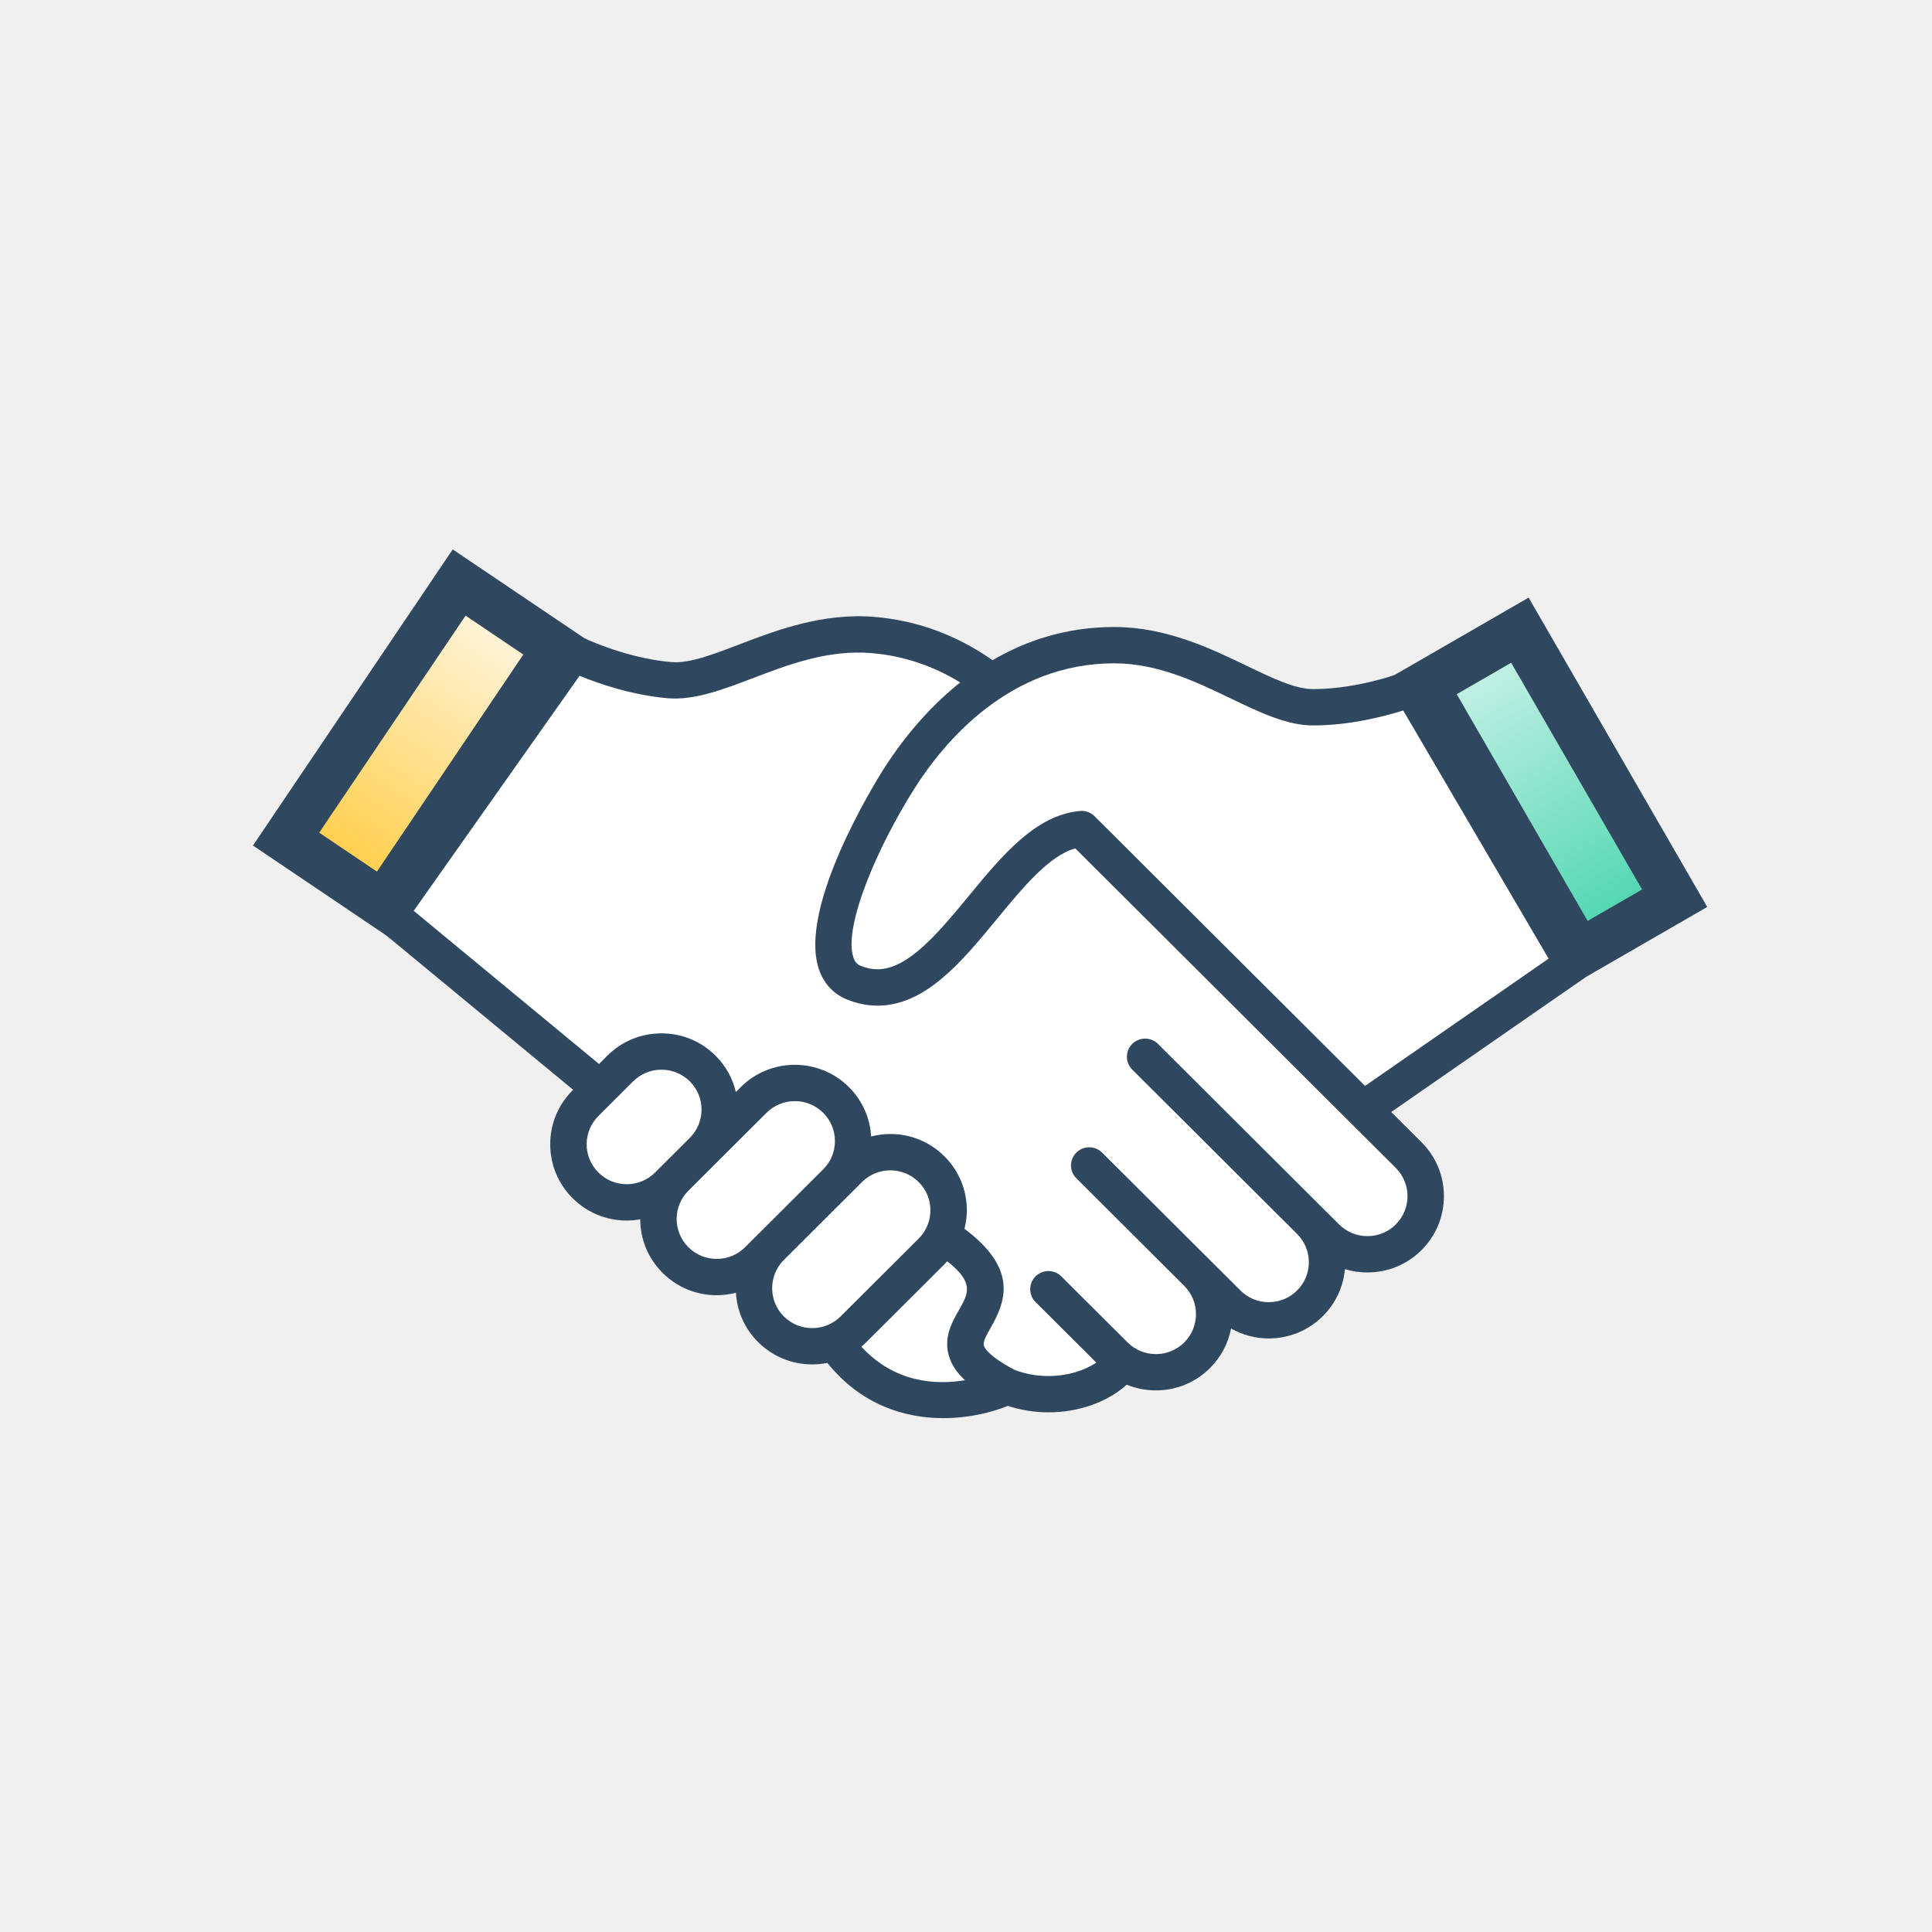
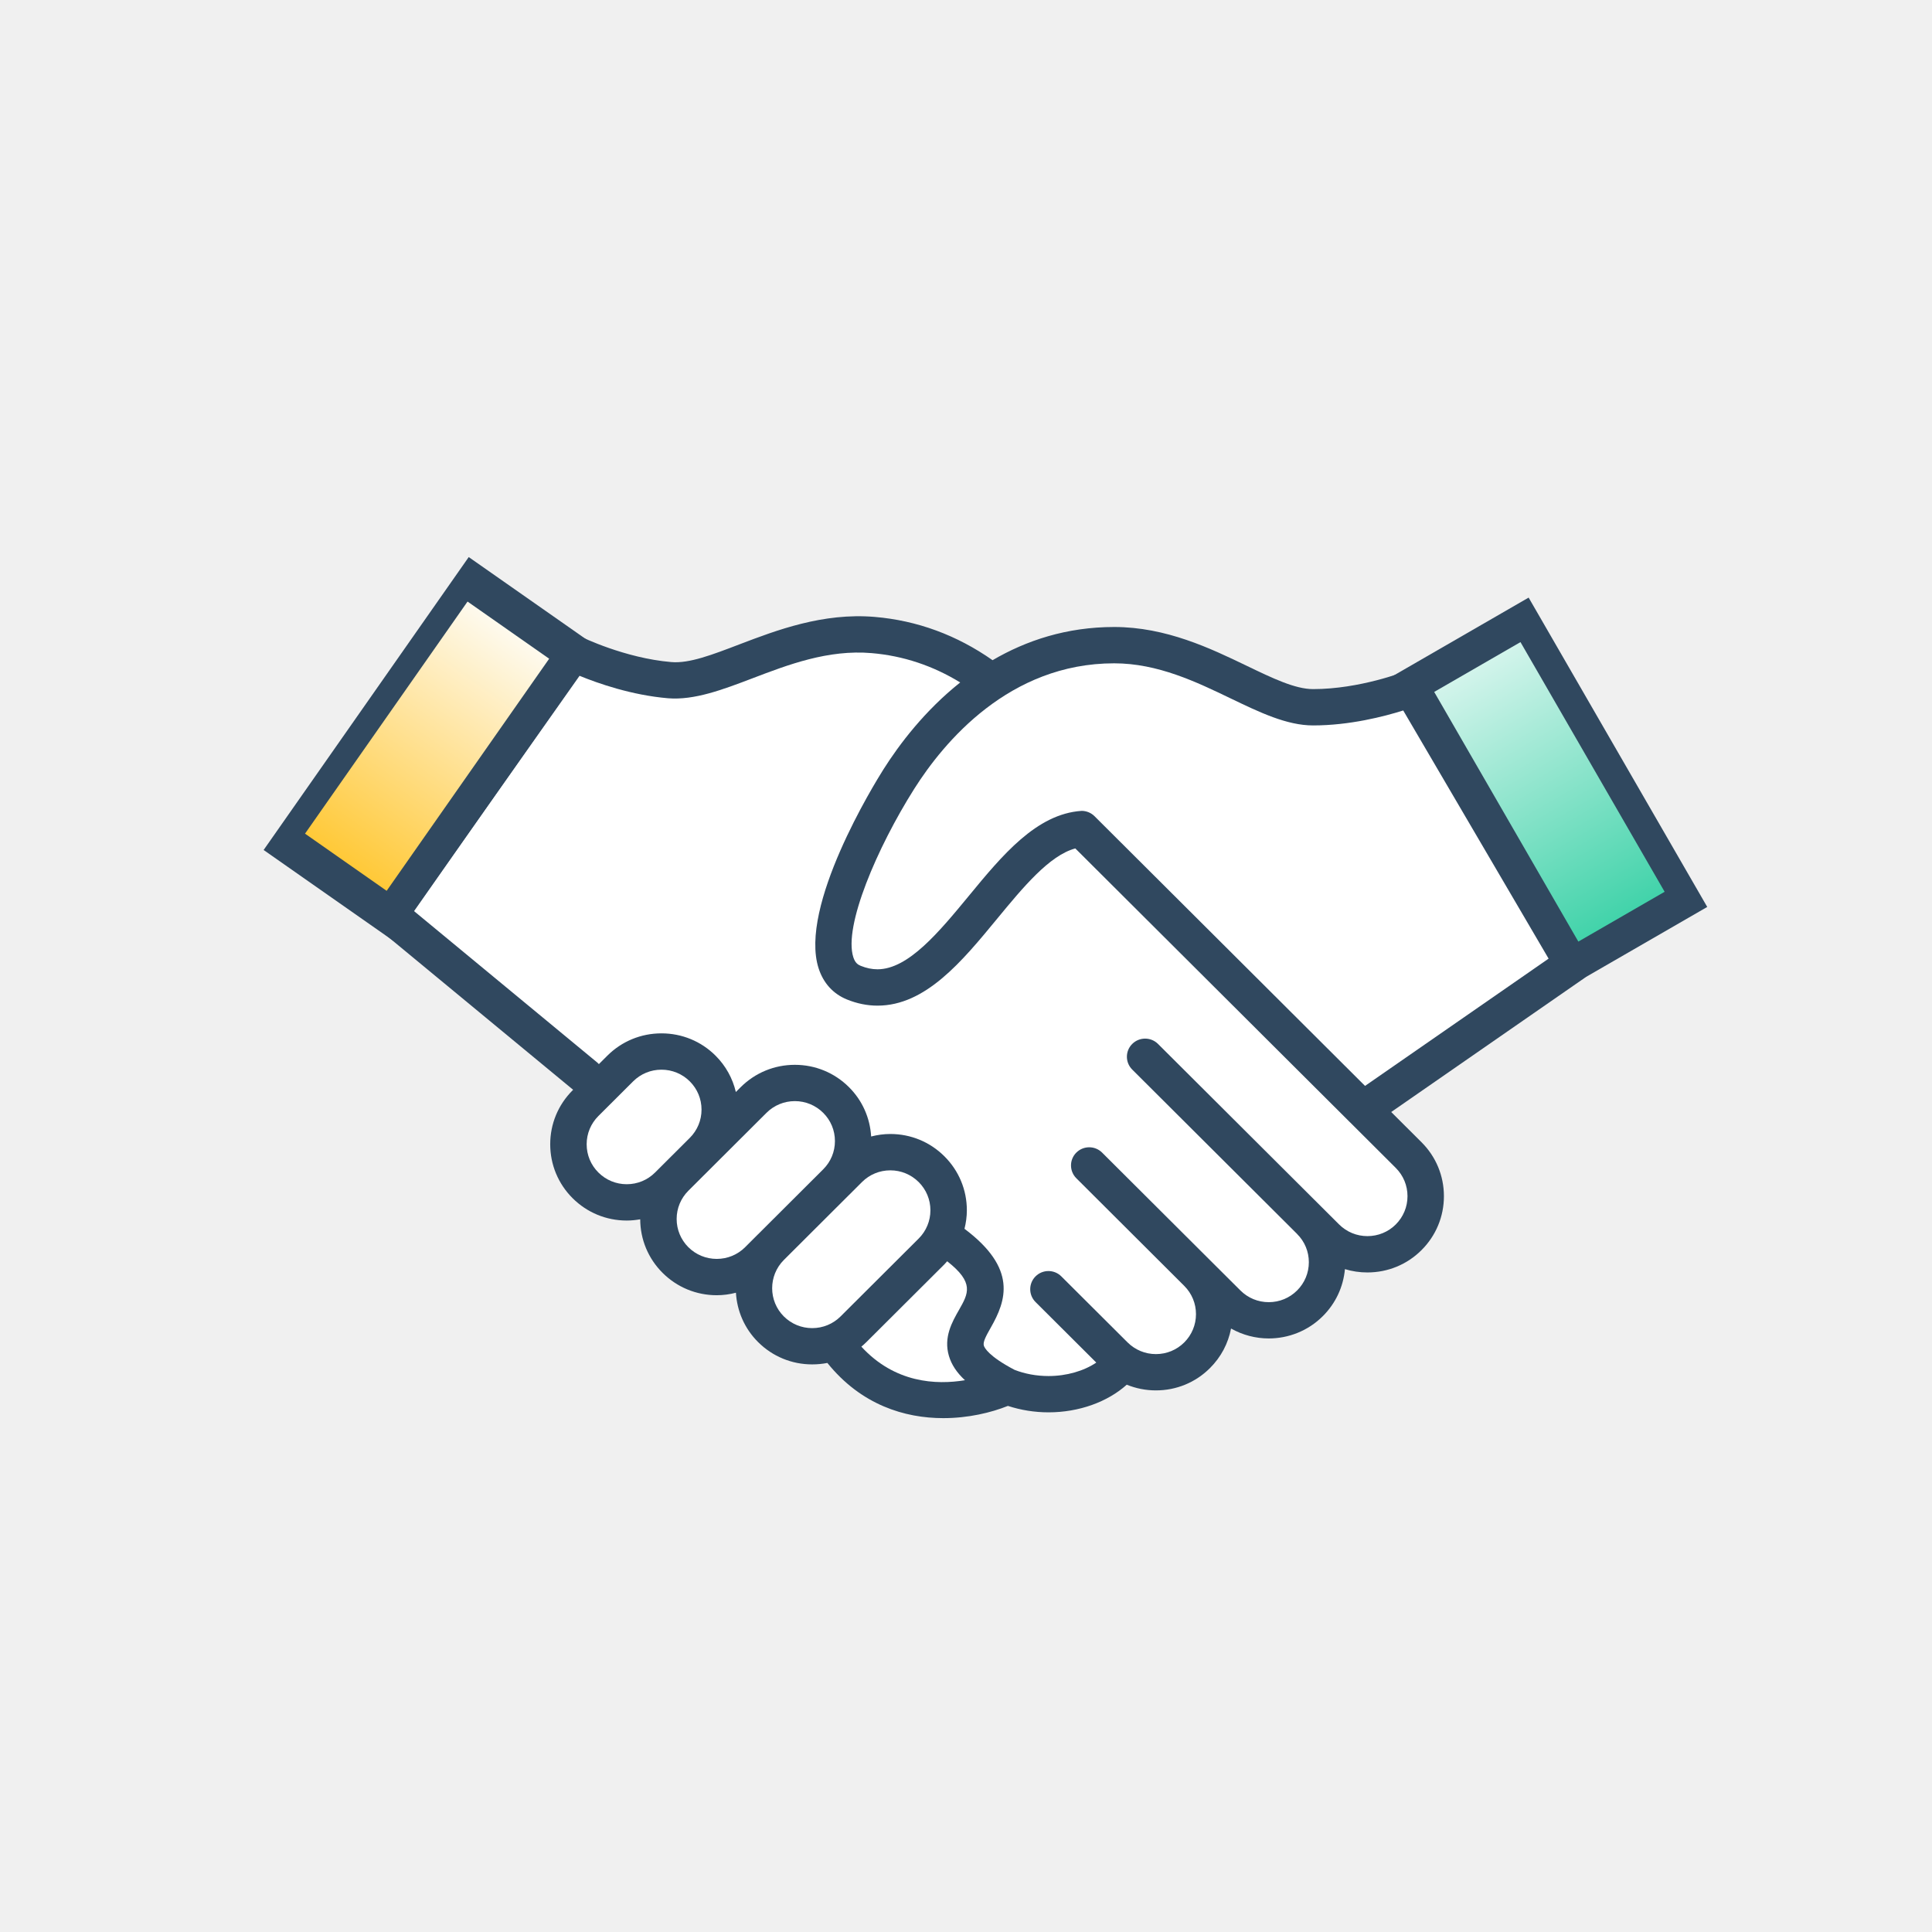
- <svg xmlns="http://www.w3.org/2000/svg" xmlns:xlink="http://www.w3.org/1999/xlink" width="81px" height="81px" viewBox="0 0 81 81" version="1.1">
+ <svg xmlns="http://www.w3.org/2000/svg" width="81px" height="81px" viewBox="0 0 81 81" version="1.1">
  <defs>
    <linearGradient x1="50%" y1="0%" x2="50%" y2="100%" id="linearGradient-1">
      <stop stop-color="#D2F4EB" offset="0%" />
      <stop stop-color="#42D3AA" offset="100%" />
    </linearGradient>
-     <rect id="path-2" x="51.642" y="2.71" width="6.635" height="14.976" />
-     <mask id="mask-3" maskContentUnits="userSpaceOnUse" maskUnits="objectBoundingBox" x="0" y="0" width="6.635" height="14.976" fill="white">
-       <use xlink:href="#path-2" />
-     </mask>
-     <linearGradient x1="50%" y1="0%" x2="50%" y2="100%" id="linearGradient-4">
+     <linearGradient x1="50%" y1="0%" x2="50%" y2="100%" id="linearGradient-2">
      <stop stop-color="#FEFAEE" offset="0%" />
+       <stop stop-color="#FFE49E" offset="44.095%" />
      <stop stop-color="#FFC938" offset="100%" />
    </linearGradient>
-     <rect id="path-5" x="4.202" y="0.688" width="6.919" height="14.976" />
-     <mask id="mask-6" maskContentUnits="userSpaceOnUse" maskUnits="objectBoundingBox" x="0" y="0" width="6.919" height="14.976" fill="white">
-       <use xlink:href="#path-5" />
-     </mask>
  </defs>
  <g id="Page-1" stroke="none" stroke-width="1" fill="none" fill-rule="evenodd">
    <g id="agree">
-       <g id="Group-2" transform="translate(10, 23)">
-         <path d="M56.602,17.031 L49.836,5.479 C49.645,5.153 49.245,5.017 48.893,5.155 C48.875,5.162 47.012,5.891 45.052,5.891 C44.298,5.891 43.357,5.437 42.265,4.912 C40.762,4.188 38.891,3.287 36.712,3.287 C34.715,3.287 33.022,3.855 31.614,4.679 C30.117,3.629 28.456,3.015 26.67,2.864 C24.5,2.682 22.559,3.421 20.999,4.016 C19.868,4.448 18.894,4.826 18.139,4.757 C16.197,4.593 14.391,3.71 14.374,3.701 C14.036,3.534 13.626,3.637 13.408,3.946 L5.689,14.887 C5.459,15.211 5.519,15.658 5.826,15.912 L14.029,22.69 L14.008,22.711 C13.402,23.316 13.068,24.118 13.068,24.973 C13.068,25.828 13.402,26.632 14.007,27.235 C14.613,27.839 15.419,28.172 16.276,28.172 C16.468,28.172 16.656,28.152 16.841,28.12 C16.845,28.968 17.178,29.766 17.78,30.366 C18.386,30.97 19.192,31.303 20.049,31.303 C20.324,31.303 20.594,31.266 20.854,31.198 C20.899,31.952 21.206,32.693 21.783,33.267 C22.389,33.871 23.194,34.203 24.051,34.203 C24.268,34.203 24.481,34.182 24.688,34.142 C26.106,35.904 27.932,36.456 29.548,36.456 C30.597,36.456 31.556,36.225 32.257,35.943 C32.791,36.118 33.371,36.213 33.96,36.213 C35.239,36.213 36.436,35.776 37.24,35.054 C37.623,35.21 38.035,35.293 38.462,35.293 C39.319,35.293 40.125,34.961 40.729,34.357 C41.191,33.897 41.493,33.323 41.612,32.699 C42.1,32.974 42.646,33.115 43.192,33.115 C44.013,33.115 44.836,32.803 45.46,32.18 C45.997,31.645 46.319,30.953 46.387,30.209 C46.687,30.301 47.005,30.348 47.329,30.348 C48.186,30.348 48.992,30.016 49.597,29.412 C50.203,28.808 50.537,28.005 50.537,27.151 C50.537,26.295 50.203,25.492 49.597,24.888 L48.327,23.622 L56.377,18.04 C56.706,17.814 56.803,17.373 56.602,17.031 L56.602,17.031 Z" id="Shape" fill="#30485F" />
-         <use id="Rectangle" stroke="#30485F" mask="url(#mask-3)" stroke-width="4" fill="url(#linearGradient-1)" transform="translate(54.95971, 10.19793) rotate(-30) translate(-54.95971, -10.19793) " xlink:href="#path-2" />
-         <path d="M29.784,33.849 C29.891,34.211 30.109,34.544 30.456,34.866 C29.252,35.067 27.514,34.986 26.113,33.459 C26.184,33.4 26.254,33.337 26.321,33.271 L29.597,30.005 C29.637,29.965 29.673,29.922 29.711,29.879 C30.855,30.776 30.601,31.225 30.211,31.911 C29.917,32.425 29.552,33.066 29.784,33.849 L29.784,33.849 Z" id="Path" fill="#FFFFFF" />
-         <path d="M48.519,25.966 C48.835,26.282 49.01,26.703 49.01,27.151 C49.01,27.597 48.835,28.018 48.519,28.335 C48.201,28.652 47.779,28.825 47.33,28.825 C46.882,28.825 46.46,28.651 46.142,28.335 L38.55,20.767 C38.252,20.47 37.768,20.47 37.47,20.767 C37.171,21.063 37.171,21.546 37.47,21.843 L44.378,28.73 C44.379,28.733 44.38,28.734 44.381,28.735 C44.7,29.052 44.874,29.472 44.874,29.919 C44.874,30.367 44.699,30.787 44.381,31.104 C44.064,31.42 43.642,31.594 43.193,31.594 C42.745,31.594 42.323,31.42 42.006,31.104 L40.734,29.837 C40.733,29.836 40.732,29.834 40.731,29.834 C40.731,29.833 40.729,29.833 40.728,29.831 L36.206,25.323 C35.908,25.026 35.424,25.026 35.126,25.323 C34.828,25.619 34.828,26.102 35.126,26.399 L39.654,30.915 C39.969,31.232 40.142,31.65 40.142,32.096 C40.142,32.544 39.967,32.964 39.651,33.281 C39.333,33.598 38.911,33.771 38.463,33.771 L38.462,33.771 C38.013,33.771 37.592,33.596 37.274,33.281 L34.496,30.512 C34.198,30.215 33.714,30.215 33.416,30.512 C33.118,30.81 33.118,31.292 33.416,31.589 L35.962,34.127 C35.443,34.478 34.719,34.691 33.96,34.691 C33.457,34.691 32.965,34.6 32.535,34.431 C31.457,33.865 31.277,33.511 31.248,33.416 C31.204,33.265 31.334,33.021 31.538,32.662 C32.185,31.529 32.665,30.19 30.437,28.518 C30.499,28.267 30.536,28.007 30.536,27.742 C30.536,26.887 30.202,26.084 29.596,25.48 C28.991,24.876 28.185,24.543 27.328,24.543 C27.053,24.543 26.783,24.581 26.523,24.648 C26.477,23.866 26.153,23.137 25.593,22.579 C24.988,21.976 24.182,21.643 23.324,21.643 C22.467,21.643 21.661,21.976 21.055,22.579 L20.851,22.783 C20.716,22.211 20.428,21.686 20.001,21.26 C19.396,20.656 18.59,20.324 17.732,20.324 C16.875,20.324 16.069,20.656 15.463,21.26 L15.109,21.613 C15.091,21.594 15.075,21.576 15.054,21.558 L7.345,15.187 L14.298,5.333 C15.068,5.65 16.482,6.146 18.011,6.275 C19.109,6.364 20.294,5.916 21.546,5.439 C23.033,4.871 24.718,4.226 26.542,4.382 C27.867,4.494 29.111,4.91 30.257,5.612 C28.771,6.794 27.706,8.201 27.033,9.266 C26.668,9.845 23.484,14.998 24.321,17.599 C24.521,18.218 24.931,18.668 25.507,18.903 C25.929,19.075 26.361,19.162 26.789,19.162 C28.804,19.162 30.33,17.311 31.804,15.521 C32.883,14.211 33.997,12.86 35.083,12.571 L42.027,19.494 L42.762,20.227 L46.602,24.055 L46.603,24.055 L48.519,25.966 L48.519,25.966 Z" id="Path" fill="#FFFFFF" />
-         <path d="M43.108,18.417 C43.107,18.416 35.888,11.219 35.888,11.219 C35.744,11.076 35.548,10.996 35.348,10.996 C33.453,11.12 32.014,12.866 30.623,14.555 C29.373,16.071 28.081,17.638 26.789,17.638 C26.556,17.638 26.326,17.59 26.084,17.492 C25.969,17.445 25.852,17.369 25.776,17.133 C25.358,15.834 26.779,12.528 28.327,10.077 C29.57,8.111 32.312,4.81 36.712,4.81 C38.541,4.81 40.166,5.593 41.601,6.284 C42.808,6.864 43.948,7.414 45.052,7.414 C46.587,7.414 48.038,7.037 48.831,6.787 L54.926,17.191 L47.23,22.527 L43.108,18.417 Z" id="Path" fill="#FFFFFF" />
-         <path d="M24.052,32.682 C23.603,32.682 23.182,32.508 22.864,32.193 C22.21,31.541 22.21,30.48 22.862,29.826 L25.593,27.102 C25.595,27.1 25.597,27.098 25.599,27.097 L26.14,26.557 C26.457,26.241 26.879,26.067 27.328,26.067 C27.776,26.067 28.198,26.242 28.516,26.558 C28.833,26.874 29.008,27.295 29.008,27.742 C29.008,28.189 28.833,28.61 28.516,28.927 L25.24,32.193 C24.923,32.508 24.501,32.682 24.052,32.682 L24.052,32.682 Z" id="Path" fill="#FFFFFF" />
-         <path d="M21.782,28.747 L21.238,29.291 C20.92,29.607 20.498,29.78 20.05,29.78 C19.601,29.78 19.179,29.606 18.861,29.291 C18.544,28.974 18.369,28.553 18.369,28.106 C18.369,27.658 18.544,27.238 18.861,26.921 L22.136,23.655 C22.454,23.339 22.876,23.165 23.325,23.165 C23.773,23.165 24.196,23.34 24.513,23.656 C24.831,23.972 25.005,24.393 25.005,24.84 C25.005,25.287 24.831,25.706 24.515,26.022 L21.784,28.746 C21.783,28.746 21.783,28.747 21.782,28.747 L21.782,28.747 Z" id="Path" fill="#FFFFFF" />
-         <path d="M17.464,26.158 C17.147,26.475 16.725,26.649 16.276,26.649 C15.827,26.649 15.406,26.475 15.088,26.158 C14.77,25.842 14.596,25.421 14.596,24.973 C14.596,24.526 14.771,24.106 15.088,23.789 L16.544,22.337 C16.862,22.021 17.283,21.847 17.732,21.847 C18.181,21.847 18.603,22.021 18.92,22.337 C19.238,22.654 19.412,23.074 19.412,23.522 C19.412,23.969 19.237,24.389 18.92,24.706 L17.464,26.158 L17.464,26.158 Z" id="Path" fill="#FFFFFF" />
-         <use id="Rectangle" stroke="#30485F" mask="url(#mask-6)" stroke-width="4" fill="url(#linearGradient-4)" transform="translate(7.661382, 8.175674) rotate(34) translate(-7.661382, -8.175674) " xlink:href="#path-5" />
+       <g id="Group-2" transform="translate(11, 23)">
+         <path d="M55.602,17.031 L48.836,5.479 C48.645,5.153 48.245,5.017 47.893,5.155 C47.875,5.162 46.012,5.891 44.052,5.891 C43.298,5.891 42.357,5.437 41.265,4.912 C39.762,4.188 37.891,3.287 35.712,3.287 C33.715,3.287 32.022,3.855 30.614,4.679 C29.117,3.629 27.456,3.015 25.67,2.864 C23.5,2.682 21.559,3.421 19.999,4.016 C18.868,4.448 17.894,4.826 17.139,4.757 C15.197,4.593 13.391,3.71 13.374,3.701 C13.036,3.534 12.626,3.637 12.408,3.946 L4.689,14.887 C4.459,15.211 4.519,15.658 4.826,15.912 L13.029,22.69 L13.008,22.711 C12.402,23.316 12.068,24.118 12.068,24.973 C12.068,25.828 12.402,26.632 13.007,27.235 C13.613,27.839 14.419,28.172 15.276,28.172 C15.468,28.172 15.656,28.152 15.841,28.12 C15.845,28.968 16.178,29.766 16.78,30.366 C17.386,30.97 18.192,31.303 19.049,31.303 C19.324,31.303 19.594,31.266 19.854,31.198 C19.899,31.952 20.206,32.693 20.783,33.267 C21.389,33.871 22.194,34.203 23.051,34.203 C23.268,34.203 23.481,34.182 23.688,34.142 C25.106,35.904 26.932,36.456 28.548,36.456 C29.597,36.456 30.556,36.225 31.257,35.943 C31.791,36.118 32.371,36.213 32.96,36.213 C34.239,36.213 35.436,35.776 36.24,35.054 C36.623,35.21 37.035,35.293 37.462,35.293 C38.319,35.293 39.125,34.961 39.729,34.357 C40.191,33.897 40.493,33.323 40.612,32.699 C41.1,32.974 41.646,33.115 42.192,33.115 C43.013,33.115 43.836,32.803 44.46,32.18 C44.997,31.645 45.319,30.953 45.387,30.209 C45.687,30.301 46.005,30.348 46.329,30.348 C47.186,30.348 47.992,30.016 48.597,29.412 C49.203,28.808 49.537,28.005 49.537,27.151 C49.537,26.295 49.203,25.492 48.597,24.888 L47.327,23.622 L55.377,18.04 C55.706,17.814 55.803,17.373 55.602,17.031 L55.602,17.031 Z" id="Shape" fill="#30485F" />
+         <rect id="Rectangle" fill="#30485F" transform="translate(53.95971, 10.19793) rotate(-30) translate(-53.95971, -10.19793) " x="50.642" y="2.71" width="6.635" height="14.976" />
+         <rect id="Rectangle" fill="url(#linearGradient-1)" transform="translate(53.95971, 10.19793) rotate(-30) translate(-53.95971, -10.19793) " x="51.871" y="4.155" width="4.177" height="12.087" />
+         <path d="M28.784,33.849 C28.891,34.211 29.109,34.544 29.456,34.866 C28.252,35.067 26.514,34.986 25.113,33.459 C25.184,33.4 25.254,33.337 25.321,33.271 L28.597,30.005 C28.637,29.965 28.673,29.922 28.711,29.879 C29.855,30.776 29.601,31.225 29.211,31.911 C28.917,32.425 28.552,33.066 28.784,33.849 L28.784,33.849 Z" id="Path" fill="#FFFFFF" />
+         <path d="M47.519,25.966 C47.835,26.282 48.01,26.703 48.01,27.151 C48.01,27.597 47.835,28.018 47.519,28.335 C47.201,28.652 46.779,28.825 46.33,28.825 C45.882,28.825 45.46,28.651 45.142,28.335 L37.55,20.767 C37.252,20.47 36.768,20.47 36.47,20.767 C36.171,21.063 36.171,21.546 36.47,21.843 L43.378,28.73 C43.379,28.733 43.38,28.734 43.381,28.735 C43.7,29.052 43.874,29.472 43.874,29.919 C43.874,30.367 43.699,30.787 43.381,31.104 C43.064,31.42 42.642,31.594 42.193,31.594 C41.745,31.594 41.323,31.42 41.006,31.104 L39.734,29.837 C39.733,29.836 39.732,29.834 39.731,29.834 C39.731,29.833 39.729,29.833 39.728,29.831 L35.206,25.323 C34.908,25.026 34.424,25.026 34.126,25.323 C33.828,25.619 33.828,26.102 34.126,26.399 L38.654,30.915 C38.969,31.232 39.142,31.65 39.142,32.096 C39.142,32.544 38.967,32.964 38.651,33.281 C38.333,33.598 37.911,33.771 37.463,33.771 L37.462,33.771 C37.013,33.771 36.592,33.596 36.274,33.281 L33.496,30.512 C33.198,30.215 32.714,30.215 32.416,30.512 C32.118,30.81 32.118,31.292 32.416,31.589 L34.962,34.127 C34.443,34.478 33.719,34.691 32.96,34.691 C32.457,34.691 31.965,34.6 31.535,34.431 C30.457,33.865 30.277,33.511 30.248,33.416 C30.204,33.265 30.334,33.021 30.538,32.662 C31.185,31.529 31.665,30.19 29.437,28.518 C29.499,28.267 29.536,28.007 29.536,27.742 C29.536,26.887 29.202,26.084 28.596,25.48 C27.991,24.876 27.185,24.543 26.328,24.543 C26.053,24.543 25.783,24.581 25.523,24.648 C25.477,23.866 25.153,23.137 24.593,22.579 C23.988,21.976 23.182,21.643 22.324,21.643 C21.467,21.643 20.661,21.976 20.055,22.579 L19.851,22.783 C19.716,22.211 19.428,21.686 19.001,21.26 C18.396,20.656 17.59,20.324 16.732,20.324 C15.875,20.324 15.069,20.656 14.463,21.26 L14.109,21.613 C14.091,21.594 14.075,21.576 14.054,21.558 L6.345,15.187 L13.298,5.333 C14.068,5.65 15.482,6.146 17.011,6.275 C18.109,6.364 19.294,5.916 20.546,5.439 C22.033,4.871 23.718,4.226 25.542,4.382 C26.867,4.494 28.111,4.91 29.257,5.612 C27.771,6.794 26.706,8.201 26.033,9.266 C25.668,9.845 22.484,14.998 23.321,17.599 C23.521,18.218 23.931,18.668 24.507,18.903 C24.929,19.075 25.361,19.162 25.789,19.162 C27.804,19.162 29.33,17.311 30.804,15.521 C31.883,14.211 32.997,12.86 34.083,12.571 L41.027,19.494 L41.762,20.227 L45.602,24.055 L45.603,24.055 L47.519,25.966 L47.519,25.966 Z" id="Path" fill="#FFFFFF" />
+         <path d="M42.108,18.417 C42.107,18.416 34.888,11.219 34.888,11.219 C34.744,11.076 34.548,10.996 34.348,10.996 C32.453,11.12 31.014,12.866 29.623,14.555 C28.373,16.071 27.081,17.638 25.789,17.638 C25.556,17.638 25.326,17.59 25.084,17.492 C24.969,17.445 24.852,17.369 24.776,17.133 C24.358,15.834 25.779,12.528 27.327,10.077 C28.57,8.111 31.312,4.81 35.712,4.81 C37.541,4.81 39.166,5.593 40.601,6.284 C41.808,6.864 42.948,7.414 44.052,7.414 C45.587,7.414 47.038,7.037 47.831,6.787 L53.926,17.191 L46.23,22.527 L42.108,18.417 Z" id="Path" fill="#FFFFFF" />
+         <path d="M23.052,32.682 C22.603,32.682 22.182,32.508 21.864,32.193 C21.21,31.541 21.21,30.48 21.862,29.826 L24.593,27.102 C24.595,27.1 24.597,27.098 24.599,27.097 L25.14,26.557 C25.457,26.241 25.879,26.067 26.328,26.067 C26.776,26.067 27.198,26.242 27.516,26.558 C27.833,26.874 28.008,27.295 28.008,27.742 C28.008,28.189 27.833,28.61 27.516,28.927 L24.24,32.193 C23.923,32.508 23.501,32.682 23.052,32.682 L23.052,32.682 Z" id="Path" fill="#FFFFFF" />
+         <path d="M20.782,28.747 L20.238,29.291 C19.92,29.607 19.498,29.78 19.05,29.78 C18.601,29.78 18.179,29.606 17.861,29.291 C17.544,28.974 17.369,28.553 17.369,28.106 C17.369,27.658 17.544,27.238 17.861,26.921 L21.136,23.655 C21.454,23.339 21.876,23.165 22.325,23.165 C22.773,23.165 23.196,23.34 23.513,23.656 C23.831,23.972 24.005,24.393 24.005,24.84 C24.005,25.287 23.831,25.706 23.515,26.022 L20.784,28.746 C20.783,28.746 20.783,28.747 20.782,28.747 L20.782,28.747 Z" id="Path" fill="#FFFFFF" />
+         <path d="M16.464,26.158 C16.147,26.475 15.725,26.649 15.276,26.649 C14.827,26.649 14.406,26.475 14.088,26.158 C13.77,25.842 13.596,25.421 13.596,24.973 C13.596,24.526 13.771,24.106 14.088,23.789 L15.544,22.337 C15.862,22.021 16.283,21.847 16.732,21.847 C17.181,21.847 17.603,22.021 17.92,22.337 C18.238,22.654 18.412,23.074 18.412,23.522 C18.412,23.969 18.237,24.389 17.92,24.706 L16.464,26.158 L16.464,26.158 Z" id="Path" fill="#FFFFFF" />
+         <rect id="Rectangle" fill="#30485F" transform="translate(7.070237, 8.399284) rotate(35) translate(-7.070237, -8.399284) " x="3.752" y="0.903" width="6.636" height="14.992" />
+         <rect id="Rectangle" fill="url(#linearGradient-2)" transform="translate(6.906478, 8.284619) rotate(35) translate(-6.906478, -8.284619) " x="4.817" y="2.345" width="4.178" height="11.879" />
      </g>
    </g>
  </g>
</svg>
